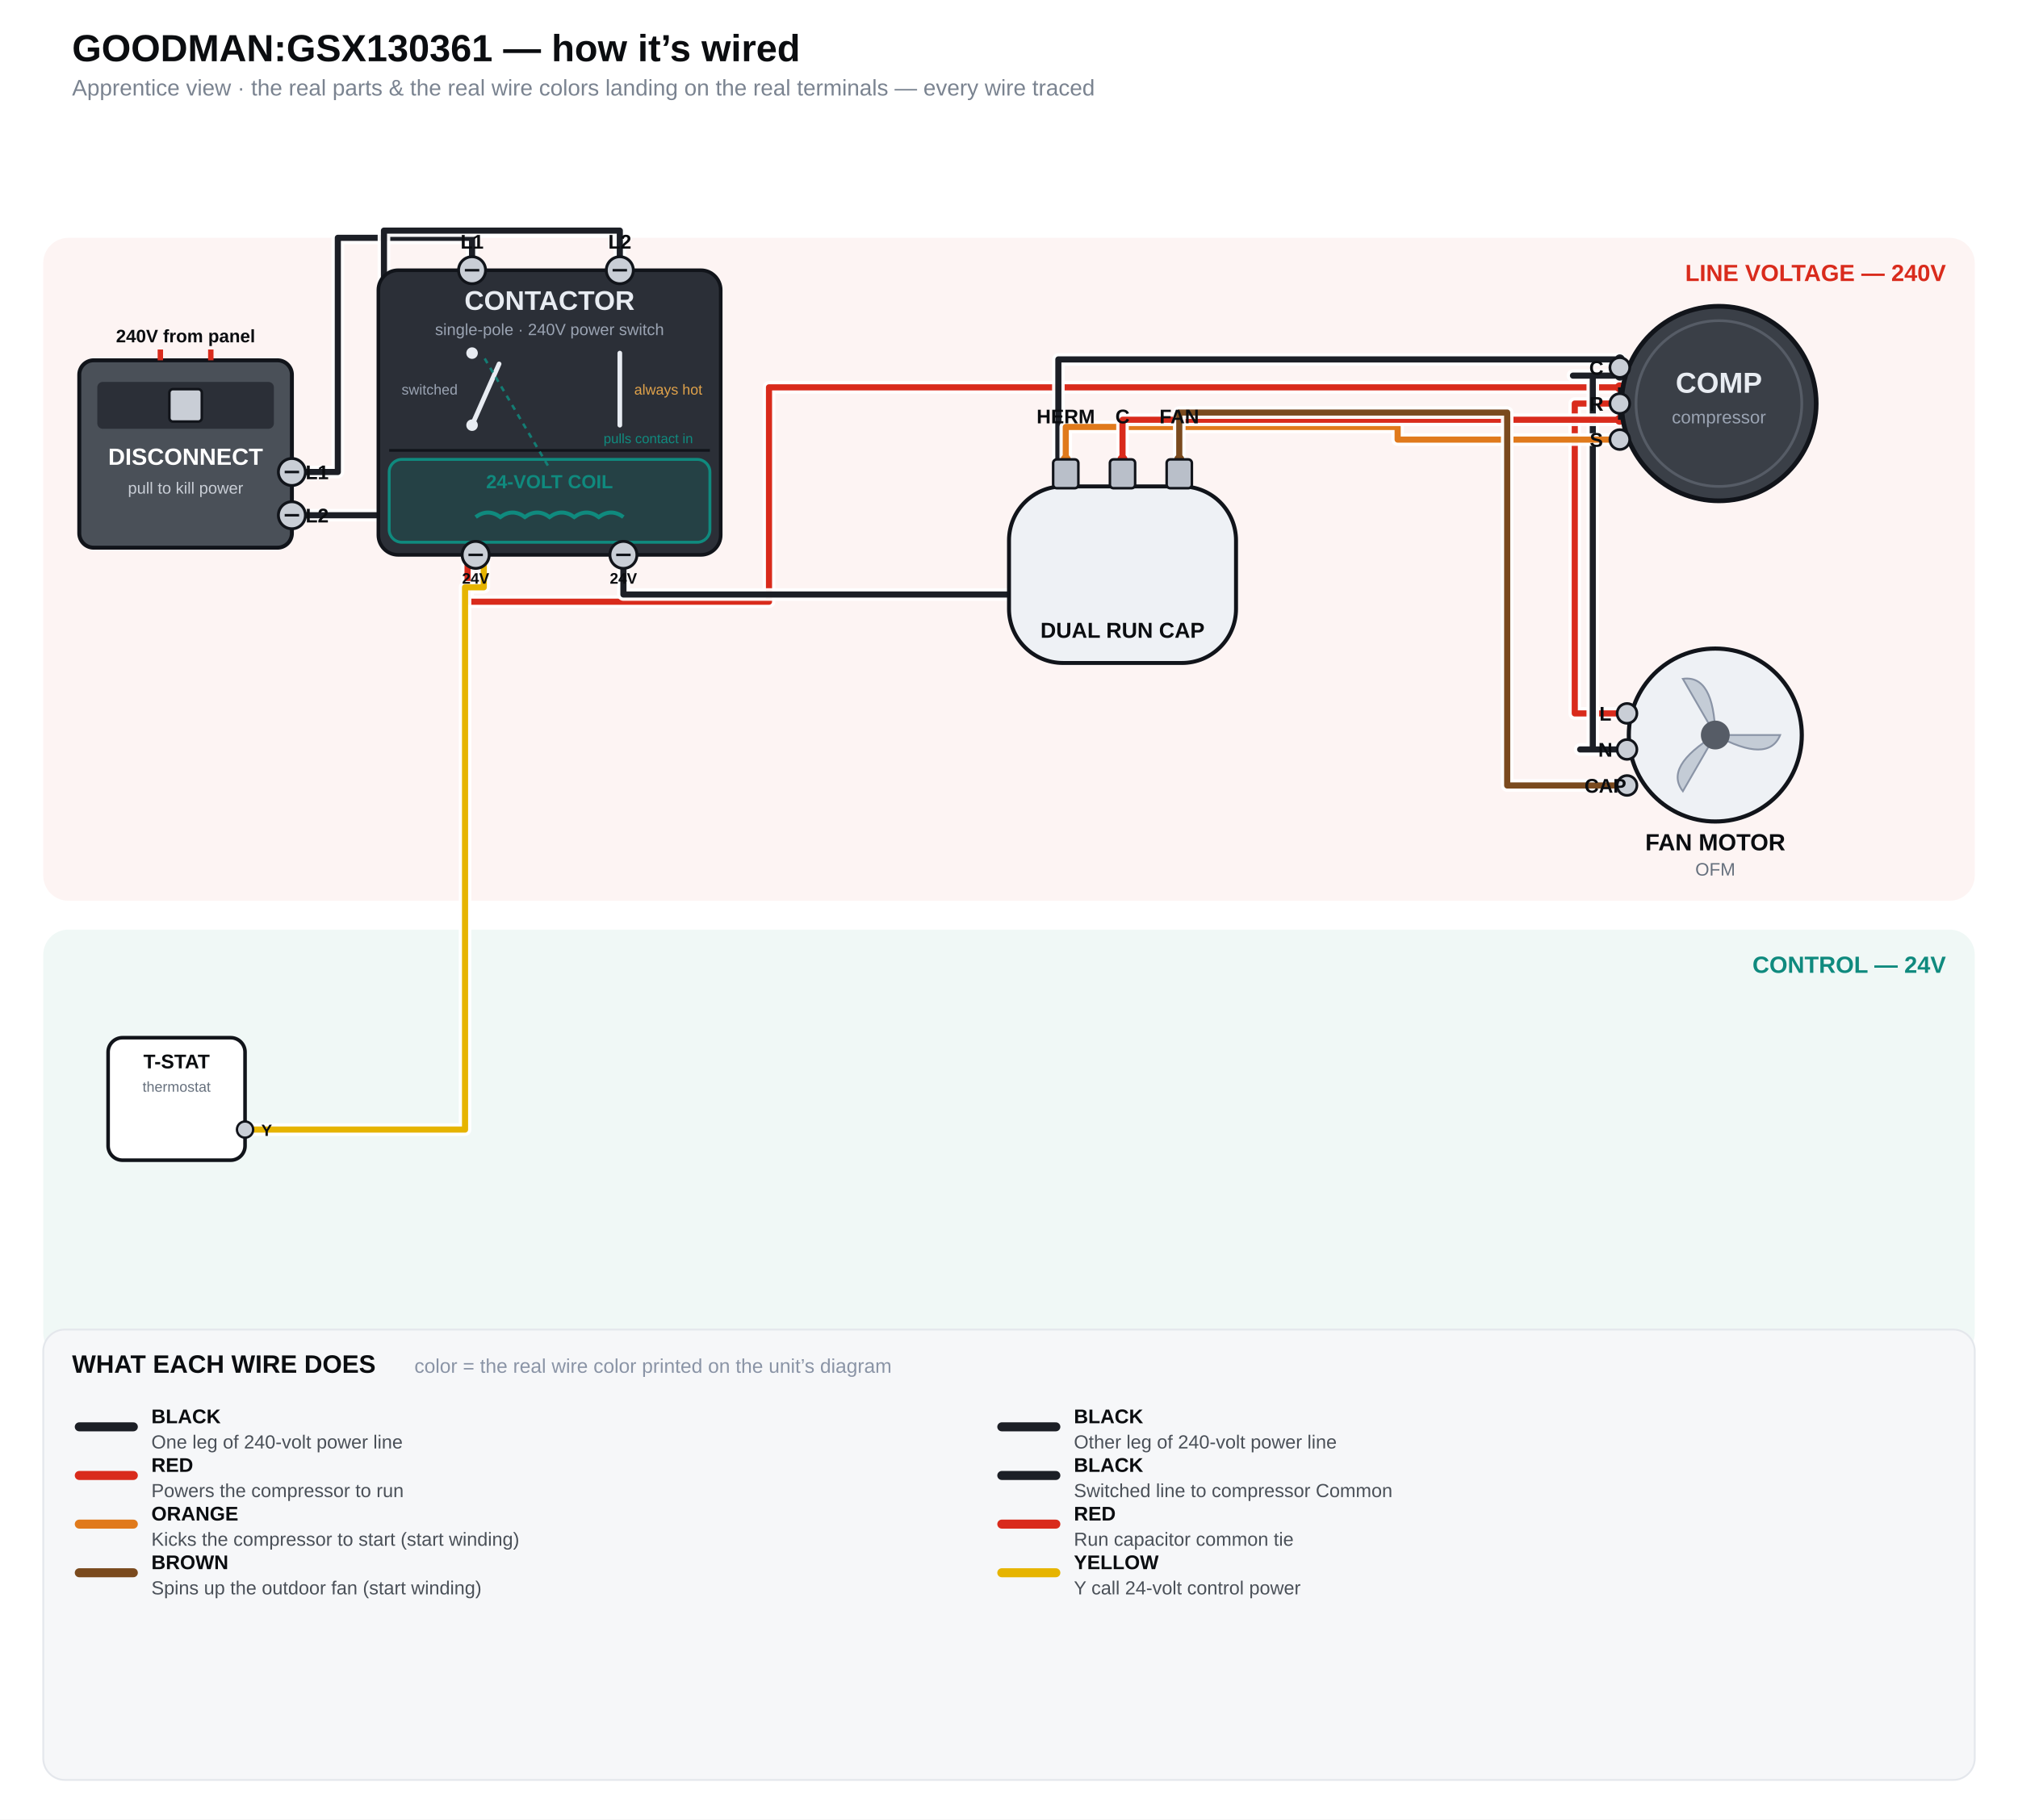
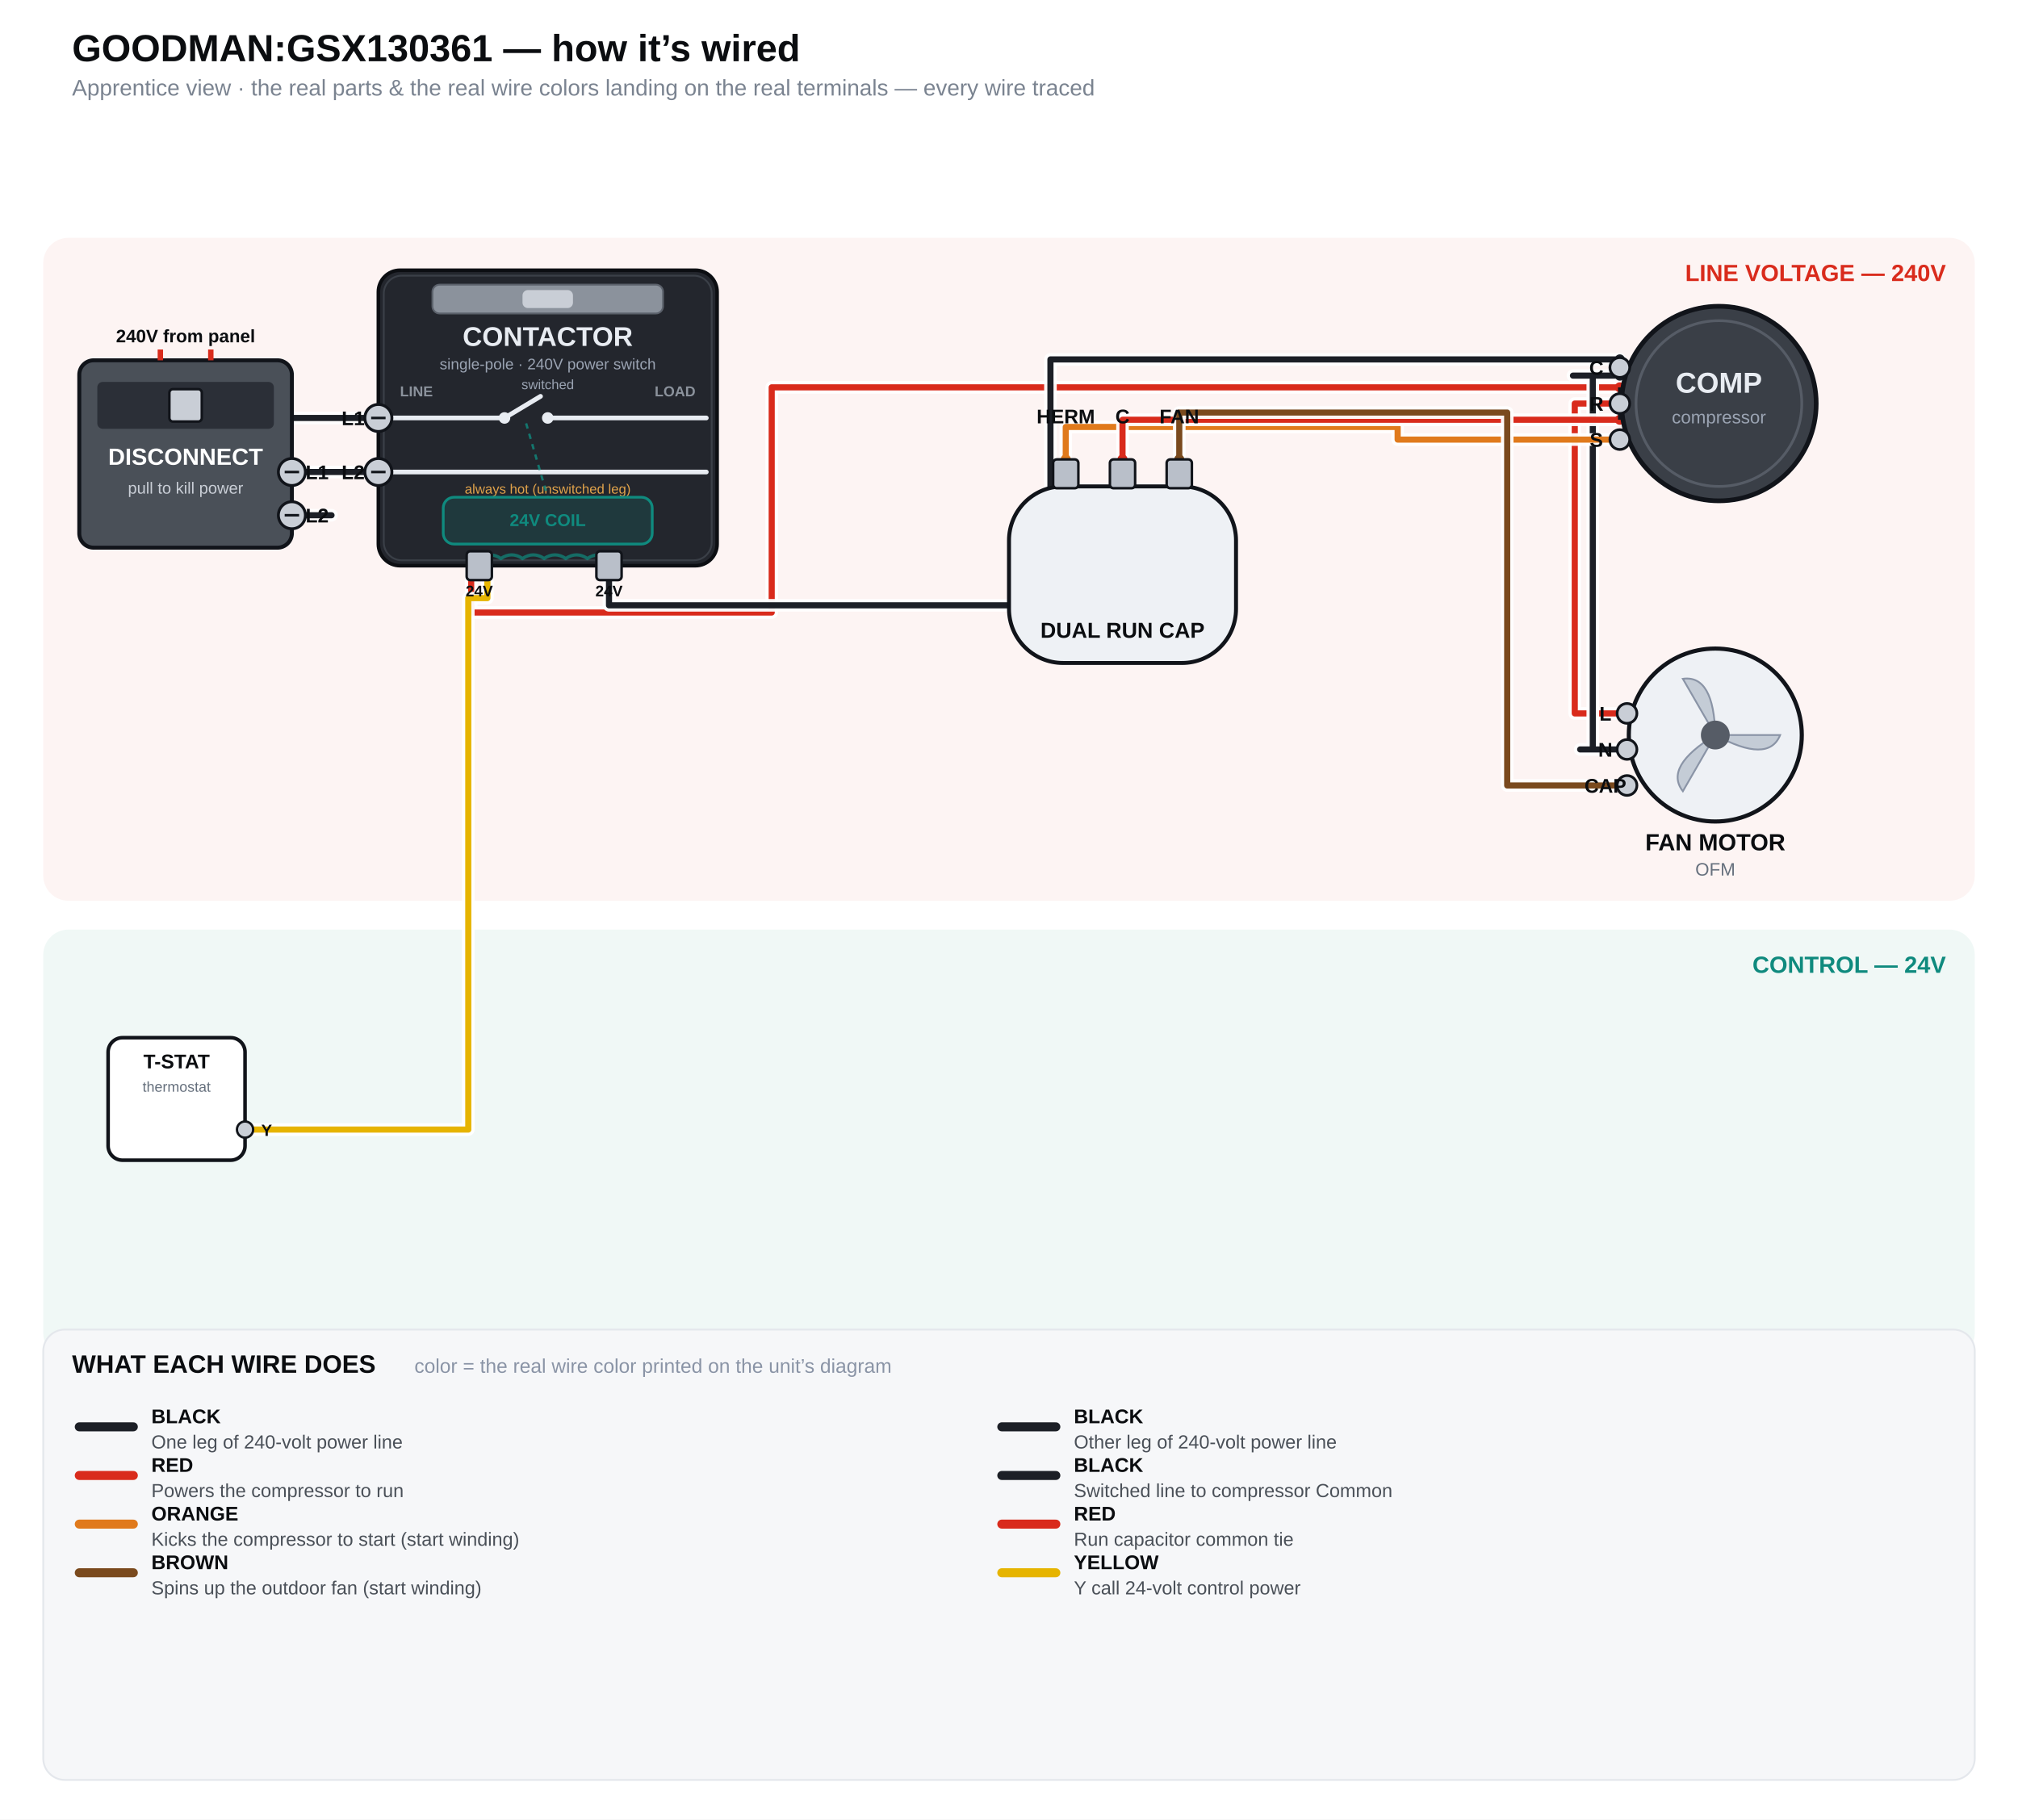
<svg xmlns="http://www.w3.org/2000/svg" width="1120" height="1010" viewBox="0 0 1120 1010" font-family="ui-sans-serif,system-ui,Arial,sans-serif">
  <rect x="0" y="0" width="1120" height="1010" fill="#ffffff" />
  <rect x="24" y="132" width="1072" height="368" rx="14" fill="#fdf4f3" />
  <rect x="24" y="516" width="1072" height="238" rx="14" fill="#f0f8f6" />
  <text x="40" y="34" font-size="21" font-weight="800" fill="#0b0d10">GOODMAN:GSX130361 — how it’s wired</text>
  <text x="40" y="53" font-size="12.5" fill="#7a8390">Apprentice view · the real parts &amp; the real wire colors landing on the real terminals — every wire traced</text>
  <text x="1080" y="156" text-anchor="end" font-size="13" font-weight="800" fill="#d92b1c">LINE VOLTAGE — 240V</text>
  <text x="1080" y="540" text-anchor="end" font-size="13" font-weight="800" fill="#0f8a7e">CONTROL — 24V</text>
-   <path d="M 162.0 262.0 L 180.0 262.0 L 187.5 262.0 L 187.5 132.0 L 262.0 132.0 L 262.0 150.0" fill="none" stroke="#ffffff" stroke-width="7" opacity="0.95" stroke-linejoin="round" stroke-linecap="round" />
-   <path data-conn="WHIP/L1|CONTACTOR/L1" d="M 162.0 262.0 L 180.0 262.0 L 187.5 262.0 L 187.5 132.0 L 262.0 132.0 L 262.0 150.0" fill="none" stroke="#1c1f26" stroke-width="3.4" stroke-linejoin="round" stroke-linecap="round" />
+   <path d="M 162.0 262.0 L 180.0 262.0 L 150.0 262.0 L 150.0 232.0 L 192.0 232.0 L 210.0 232.0" fill="none" stroke="#ffffff" stroke-width="7" opacity="0.95" stroke-linejoin="round" stroke-linecap="round" />
+   <path data-conn="WHIP/L1|CONTACTOR/L1" d="M 162.0 262.0 L 180.0 262.0 L 150.0 262.0 L 150.0 232.0 L 192.0 232.0 L 210.0 232.0" fill="none" stroke="#1c1f26" stroke-width="3.4" stroke-linejoin="round" stroke-linecap="round" />
  <circle cx="162.0" cy="262.0" r="2.8" fill="#1c1f26" />
-   <circle cx="262.0" cy="150.0" r="2.8" fill="#1c1f26" />
-   <path d="M 162.0 286.0 L 184.0 286.0 L 213.1 286.0 L 213.1 128.0 L 344.0 128.0 L 344.0 150.0" fill="none" stroke="#ffffff" stroke-width="7" opacity="0.95" stroke-linejoin="round" stroke-linecap="round" />
-   <path data-conn="WHIP/L2|CONTACTOR/L2" d="M 162.0 286.0 L 184.0 286.0 L 213.1 286.0 L 213.1 128.0 L 344.0 128.0 L 344.0 150.0" fill="none" stroke="#1c1f26" stroke-width="3.4" stroke-linejoin="round" stroke-linecap="round" />
+   <circle cx="210.0" cy="232.0" r="2.8" fill="#1c1f26" />
+   <path d="M 162.0 286.0 L 184.0 286.0 L 159.0 286.0 L 159.0 262.0 L 188.0 262.0 L 210.0 262.0" fill="none" stroke="#ffffff" stroke-width="7" opacity="0.95" stroke-linejoin="round" stroke-linecap="round" />
+   <path data-conn="WHIP/L2|CONTACTOR/L2" d="M 162.0 286.0 L 184.0 286.0 L 159.0 286.0 L 159.0 262.0 L 188.0 262.0 L 210.0 262.0" fill="none" stroke="#1c1f26" stroke-width="3.4" stroke-linejoin="round" stroke-linecap="round" />
  <circle cx="162.0" cy="286.0" r="2.8" fill="#1c1f26" />
-   <circle cx="344.0" cy="150.0" r="2.8" fill="#1c1f26" />
-   <path d="M 259.5 308.0 L 259.5 334.0 L 426.8 334.0 L 426.8 215.0 L 873.0 215.0 L 899.0 215.0" fill="none" stroke="#ffffff" stroke-width="7" opacity="0.95" stroke-linejoin="round" stroke-linecap="round" />
-   <path data-conn="CONTACTOR/T1|COMP/R" d="M 259.5 308.0 L 259.5 334.0 L 426.8 334.0 L 426.8 215.0 L 873.0 215.0 L 899.0 215.0" fill="none" stroke="#d92b1c" stroke-width="3.4" stroke-linejoin="round" stroke-linecap="round" />
-   <circle cx="259.5" cy="308.0" r="2.8" fill="#d92b1c" />
+   <circle cx="210.0" cy="262.0" r="2.8" fill="#1c1f26" />
+   <path d="M 261.5 314.0 L 261.5 340.0 L 428.3 340.0 L 428.3 215.0 L 873.0 215.0 L 899.0 215.0" fill="none" stroke="#ffffff" stroke-width="7" opacity="0.95" stroke-linejoin="round" stroke-linecap="round" />
+   <path data-conn="CONTACTOR/T1|COMP/R" d="M 261.5 314.0 L 261.5 340.0 L 428.3 340.0 L 428.3 215.0 L 873.0 215.0 L 899.0 215.0" fill="none" stroke="#d92b1c" stroke-width="3.4" stroke-linejoin="round" stroke-linecap="round" />
+   <circle cx="261.5" cy="314.0" r="2.8" fill="#d92b1c" />
  <circle cx="899.0" cy="215.0" r="2.8" fill="#d92b1c" />
  <path d="M 899.0 224.0 L 881.0 224.0 L 874.0 224.0 L 874.0 396.0 L 885.0 396.0 L 903.0 396.0" fill="none" stroke="#ffffff" stroke-width="7" opacity="0.95" stroke-linejoin="round" stroke-linecap="round" />
  <path data-conn="COMP/R|OFM/L" d="M 899.0 224.0 L 881.0 224.0 L 874.0 224.0 L 874.0 396.0 L 885.0 396.0 L 903.0 396.0" fill="none" stroke="#d92b1c" stroke-width="3.4" stroke-linejoin="round" stroke-linecap="round" />
  <circle cx="899.0" cy="224.0" r="2.8" fill="#d92b1c" />
  <circle cx="903.0" cy="396.0" r="2.8" fill="#d92b1c" />
-   <path d="M 346.0 308.0 L 346.0 330.0 L 587.4 330.0 L 587.4 199.5 L 877.0 199.5 L 899.0 199.5" fill="none" stroke="#ffffff" stroke-width="7" opacity="0.95" stroke-linejoin="round" stroke-linecap="round" />
-   <path data-conn="CONTACTOR/T2|COMP/C" d="M 346.0 308.0 L 346.0 330.0 L 587.4 330.0 L 587.4 199.5 L 877.0 199.5 L 899.0 199.5" fill="none" stroke="#1c1f26" stroke-width="3.4" stroke-linejoin="round" stroke-linecap="round" />
-   <circle cx="346.0" cy="308.0" r="2.8" fill="#1c1f26" />
+   <path d="M 338.0 314.0 L 338.0 336.0 L 583.0 336.0 L 583.0 199.5 L 877.0 199.5 L 899.0 199.5" fill="none" stroke="#ffffff" stroke-width="7" opacity="0.95" stroke-linejoin="round" stroke-linecap="round" />
+   <path data-conn="CONTACTOR/T2|COMP/C" d="M 338.0 314.0 L 338.0 336.0 L 583.0 336.0 L 583.0 199.5 L 877.0 199.5 L 899.0 199.5" fill="none" stroke="#1c1f26" stroke-width="3.4" stroke-linejoin="round" stroke-linecap="round" />
+   <circle cx="338.0" cy="314.0" r="2.8" fill="#1c1f26" />
  <circle cx="899.0" cy="199.5" r="2.8" fill="#1c1f26" />
  <path d="M 899.0 208.5 L 873.0 208.5 L 884.0 208.5 L 884.0 416.0 L 877.0 416.0 L 903.0 416.0" fill="none" stroke="#ffffff" stroke-width="7" opacity="0.95" stroke-linejoin="round" stroke-linecap="round" />
  <path data-conn="COMP/C|OFM/N" d="M 899.0 208.5 L 873.0 208.5 L 884.0 208.5 L 884.0 416.0 L 877.0 416.0 L 903.0 416.0" fill="none" stroke="#1c1f26" stroke-width="3.4" stroke-linejoin="round" stroke-linecap="round" />
  <circle cx="899.0" cy="208.5" r="2.8" fill="#1c1f26" />
  <circle cx="903.0" cy="416.0" r="2.8" fill="#1c1f26" />
  <path d="M 899.0 244.0 L 881.0 244.0 L 775.7 244.0 L 775.7 237.0 L 591.5 237.0 L 591.5 255.0" fill="none" stroke="#ffffff" stroke-width="7" opacity="0.95" stroke-linejoin="round" stroke-linecap="round" />
  <path data-conn="COMP/S|CAP/HERM" d="M 899.0 244.0 L 881.0 244.0 L 775.7 244.0 L 775.7 237.0 L 591.5 237.0 L 591.5 255.0" fill="none" stroke="#e07a1c" stroke-width="3.4" stroke-linejoin="round" stroke-linecap="round" />
  <circle cx="899.0" cy="244.0" r="2.8" fill="#e07a1c" />
  <circle cx="591.5" cy="255.0" r="2.8" fill="#e07a1c" />
  <path d="M 623.0 255.0 L 623.0 233.0 L 807.7 233.0 L 807.7 233.0 L 877.0 233.0 L 899.0 233.0" fill="none" stroke="#ffffff" stroke-width="7" opacity="0.95" stroke-linejoin="round" stroke-linecap="round" />
  <path data-conn="CAP/C|COMP/R" d="M 623.0 255.0 L 623.0 233.0 L 807.7 233.0 L 807.7 233.0 L 877.0 233.0 L 899.0 233.0" fill="none" stroke="#d92b1c" stroke-width="3.4" stroke-linejoin="round" stroke-linecap="round" />
  <circle cx="623.0" cy="255.0" r="2.8" fill="#d92b1c" />
  <circle cx="899.0" cy="233.0" r="2.8" fill="#d92b1c" />
  <path d="M 903.0 436.0 L 877.0 436.0 L 836.5 436.0 L 836.5 229.0 L 654.5 229.0 L 654.5 255.0" fill="none" stroke="#ffffff" stroke-width="7" opacity="0.95" stroke-linejoin="round" stroke-linecap="round" />
  <path data-conn="OFM/CAP|CAP/FAN" d="M 903.0 436.0 L 877.0 436.0 L 836.5 436.0 L 836.5 229.0 L 654.5 229.0 L 654.5 255.0" fill="none" stroke="#7a4a1e" stroke-width="3.4" stroke-linejoin="round" stroke-linecap="round" />
  <circle cx="903.0" cy="436.0" r="2.8" fill="#7a4a1e" />
  <circle cx="654.5" cy="255.0" r="2.8" fill="#7a4a1e" />
-   <path d="M 136.0 627.0 L 154.0 627.0 L 258.1 627.0 L 258.1 326.0 L 268.5 326.0 L 268.5 308.0" fill="none" stroke="#ffffff" stroke-width="7" opacity="0.95" stroke-linejoin="round" stroke-linecap="round" />
-   <path data-conn="TSTAT/Y|CONTACTOR/A1" d="M 136.0 627.0 L 154.0 627.0 L 258.1 627.0 L 258.1 326.0 L 268.5 326.0 L 268.5 308.0" fill="none" stroke="#e6b400" stroke-width="3.4" stroke-linejoin="round" stroke-linecap="round" />
+   <path d="M 136.0 627.0 L 154.0 627.0 L 259.9 627.0 L 259.9 332.0 L 270.5 332.0 L 270.5 314.0" fill="none" stroke="#ffffff" stroke-width="7" opacity="0.95" stroke-linejoin="round" stroke-linecap="round" />
+   <path data-conn="TSTAT/Y|CONTACTOR/A1" d="M 136.0 627.0 L 154.0 627.0 L 259.9 627.0 L 259.9 332.0 L 270.5 332.0 L 270.5 314.0" fill="none" stroke="#e6b400" stroke-width="3.4" stroke-linejoin="round" stroke-linecap="round" />
  <circle cx="136.0" cy="627.0" r="2.8" fill="#e6b400" />
-   <circle cx="268.5" cy="308.0" r="2.8" fill="#e6b400" />
-   <line x1="259.5" y1="308.0" x2="268.5" y2="308.0" stroke="#11141a" stroke-width="2" />
-   <circle cx="264.0" cy="308.0" r="4.5" fill="#11141a" />
+   <circle cx="270.5" cy="314.0" r="2.8" fill="#e6b400" />
+   <line x1="261.5" y1="314.0" x2="270.5" y2="314.0" stroke="#11141a" stroke-width="2" />
+   <circle cx="266.0" cy="314.0" r="4.5" fill="#11141a" />
  <line x1="899.0" y1="215.0" x2="899.0" y2="233.0" stroke="#11141a" stroke-width="2" />
  <circle cx="899.0" cy="224.0" r="4.5" fill="#11141a" />
  <line x1="899.0" y1="199.5" x2="899.0" y2="208.5" stroke="#11141a" stroke-width="2" />
  <circle cx="899.0" cy="204.0" r="4.5" fill="#11141a" />
  <g data-part="WHIP">
    <rect x="44.0" y="200.0" width="118" height="104" rx="8" fill="#4a5058" stroke="#11141a" stroke-width="2.2" />
    <rect x="54.0" y="212.0" width="98" height="26" rx="3" fill="#2b2f37" />
    <rect x="94.0" y="216.0" width="18" height="18" rx="2" fill="#c9ced6" stroke="#11141a" stroke-width="1.4" />
    <text x="103.0" y="258.0" text-anchor="middle" font-size="13" font-weight="800" fill="#fff">DISCONNECT</text>
    <text x="103.0" y="274.0" text-anchor="middle" font-size="9" fill="#c9ced6">pull to kill power</text>
    <text x="103.0" y="190.0" text-anchor="middle" font-size="10" font-weight="700" fill="#0b0d10">240V from panel</text>
    <line x1="89.0" y1="200.0" x2="89.0" y2="194.0" stroke="#d92b1c" stroke-width="3" />
    <line x1="117.0" y1="200.0" x2="117.0" y2="194.0" stroke="#d92b1c" stroke-width="3" />
    <circle cx="162.0" cy="262.0" r="7.5" fill="#c9ced6" stroke="#11141a" stroke-width="1.6" />
    <line x1="158.0" y1="262.0" x2="166.0" y2="262.0" stroke="#11141a" stroke-width="1.4" />
    <text x="176.0" y="266.0" text-anchor="middle" font-size="11" font-weight="700" fill="#0b0d10">L1</text>
    <circle cx="162.0" cy="286.0" r="7.5" fill="#c9ced6" stroke="#11141a" stroke-width="1.6" />
    <line x1="158.0" y1="286.0" x2="166.0" y2="286.0" stroke="#11141a" stroke-width="1.4" />
    <text x="176.0" y="290.0" text-anchor="middle" font-size="11" font-weight="700" fill="#0b0d10">L2</text>
  </g>
  <g data-part="CONTACTOR">
-     <rect x="210.0" y="150.0" width="190" height="158" rx="11" fill="#2b2f37" stroke="#11141a" stroke-width="2" />
-     <text x="305.0" y="172.0" text-anchor="middle" font-size="15" font-weight="800" fill="#e8ecf2">CONTACTOR</text>
-     <text x="305.0" y="186.0" text-anchor="middle" font-size="9" fill="#9aa3b2">single-pole · 240V power switch</text>
-     <circle cx="262.0" cy="196.0" r="3.2" fill="#e8ecf2" />
-     <circle cx="262.0" cy="236.0" r="3.2" fill="#e8ecf2" />
-     <line x1="262.0" y1="236.0" x2="277.0" y2="202.0" stroke="#e8ecf2" stroke-width="2.6" stroke-linecap="round" />
-     <text x="254.0" y="219.0" text-anchor="end" font-size="8" fill="#9aa3b2">switched</text>
-     <line x1="344.0" y1="196.0" x2="344.0" y2="236.0" stroke="#e8ecf2" stroke-width="2.6" stroke-linecap="round" />
-     <text x="352.0" y="219.0" font-size="8" fill="#e0a24a">always hot</text>
-     <line x1="216.0" y1="250.0" x2="394.0" y2="250.0" stroke="#11141a" stroke-width="1.5" />
-     <rect x="216.0" y="255.0" width="178" height="46" rx="7" fill="#0f8a7e" fill-opacity="0.20" stroke="#0f8a7e" stroke-width="1.6" />
-     <text x="305.0" y="271.0" text-anchor="middle" font-size="10.5" font-weight="800" fill="#0f8a7e">24-VOLT COIL</text>
-     <path d="M 264.0 287.0 Q 270.8 282.0 277.7 287.0 Q 284.5 282.0 291.3 287.0 Q 298.2 282.0 305.0 287.0 Q 311.8 282.0 318.7 287.0 Q 325.5 282.0 332.3 287.0 Q 339.2 282.0 346.0 287.0" fill="none" stroke="#0f8a7e" stroke-width="2.2" />
-     <line x1="269.0" y1="199.0" x2="305.0" y2="260.0" stroke="#0f8a7e" stroke-width="1.4" stroke-dasharray="3 3" opacity="0.85" />
-     <text x="335.0" y="246.0" font-size="7.5" fill="#0f8a7e">pulls contact in</text>
-     <circle cx="262.0" cy="150.0" r="7.5" fill="#c9ced6" stroke="#11141a" stroke-width="1.6" />
-     <line x1="258.0" y1="150.0" x2="266.0" y2="150.0" stroke="#11141a" stroke-width="1.4" />
-     <text x="262.0" y="138.0" text-anchor="middle" font-size="11" font-weight="700" fill="#0b0d10">L1</text>
-     <circle cx="344.0" cy="150.0" r="7.5" fill="#c9ced6" stroke="#11141a" stroke-width="1.6" />
-     <line x1="340.0" y1="150.0" x2="348.0" y2="150.0" stroke="#11141a" stroke-width="1.4" />
-     <text x="344.0" y="138.0" text-anchor="middle" font-size="11" font-weight="700" fill="#0b0d10">L2</text>
-     <circle cx="264.0" cy="308.0" r="7.5" fill="#c9ced6" stroke="#11141a" stroke-width="1.6" />
-     <line x1="260.0" y1="308.0" x2="268.0" y2="308.0" stroke="#11141a" stroke-width="1.4" />
-     <text x="264.0" y="324.0" text-anchor="middle" font-size="8.5" font-weight="700" fill="#0b0d10">24V</text>
-     <circle cx="346.0" cy="308.0" r="7.5" fill="#c9ced6" stroke="#11141a" stroke-width="1.6" />
-     <line x1="342.0" y1="308.0" x2="350.0" y2="308.0" stroke="#11141a" stroke-width="1.4" />
-     <text x="346.0" y="324.0" text-anchor="middle" font-size="8.5" font-weight="700" fill="#0b0d10">24V</text>
+     <rect x="210.0" y="150.0" width="188" height="164" rx="12" fill="#23262d" stroke="#0c0e12" stroke-width="2" />
+     <rect x="213.0" y="153.0" width="182" height="158" rx="10" fill="none" stroke="#3a3f47" stroke-width="1" />
+     <rect x="240.0" y="158.0" width="128" height="16" rx="4" fill="#8b929c" stroke="#5b616b" stroke-width="1" />
+     <rect x="290.0" y="161.0" width="28" height="10" rx="3" fill="#c9ced6" />
+     <text x="304.0" y="192.0" text-anchor="middle" font-size="15" font-weight="800" fill="#e8ecf2">CONTACTOR</text>
+     <text x="304.0" y="205.0" text-anchor="middle" font-size="8.5" fill="#9aa3b2">single-pole · 240V power switch</text>
+     <text x="222.0" y="220.0" font-size="8" font-weight="700" fill="#8b929c">LINE</text>
+     <text x="386.0" y="220.0" text-anchor="end" font-size="8" font-weight="700" fill="#8b929c">LOAD</text>
+     <line x1="216.0" y1="232.0" x2="280.0" y2="232.0" stroke="#e8ecf2" stroke-width="2.6" stroke-linecap="round" />
+     <circle cx="280.0" cy="232.0" r="3.2" fill="#e8ecf2" />
+     <line x1="280.0" y1="232.0" x2="300.0" y2="220.0" stroke="#e8ecf2" stroke-width="2.6" stroke-linecap="round" />
+     <circle cx="304.0" cy="232.0" r="3.2" fill="#e8ecf2" />
+     <line x1="304.0" y1="232.0" x2="392.0" y2="232.0" stroke="#e8ecf2" stroke-width="2.6" stroke-linecap="round" />
+     <text x="304.0" y="216.0" text-anchor="middle" font-size="7.5" fill="#9aa3b2">switched</text>
+     <line x1="216.0" y1="262.0" x2="392.0" y2="262.0" stroke="#e8ecf2" stroke-width="2.6" stroke-linecap="round" />
+     <text x="304.0" y="274.0" text-anchor="middle" font-size="7.5" fill="#e0a24a">always hot (unswitched leg)</text>
+     <rect x="246.0" y="276.0" width="116" height="26" rx="6" fill="#0f8a7e" fill-opacity="0.20" stroke="#0f8a7e" stroke-width="1.5" />
+     <text x="304.0" y="292.0" text-anchor="middle" font-size="9.5" font-weight="800" fill="#0f8a7e">24V COIL</text>
+     <path d="M 266.0 310.0 Q 272.0 306.0 278.0 310.0 Q 284.0 306.0 290.0 310.0 Q 296.0 306.0 302.0 310.0 Q 308.0 306.0 314.0 310.0 Q 320.0 306.0 326.0 310.0 Q 332.0 306.0 338.0 310.0" fill="none" stroke="#0f8a7e" stroke-width="1.8" opacity="0.7" />
+     <line x1="292.0" y1="235.0" x2="304.0" y2="276.0" stroke="#0f8a7e" stroke-width="1.3" stroke-dasharray="3 3" opacity="0.8" />
+     <circle cx="210.0" cy="232.0" r="7.5" fill="#c9ced6" stroke="#11141a" stroke-width="1.6" />
+     <line x1="206.0" y1="232.0" x2="214.0" y2="232.0" stroke="#11141a" stroke-width="1.4" />
+     <text x="196.0" y="236.0" text-anchor="middle" font-size="11" font-weight="700" fill="#0b0d10">L1</text>
+     <circle cx="210.0" cy="262.0" r="7.5" fill="#c9ced6" stroke="#11141a" stroke-width="1.6" />
+     <line x1="206.0" y1="262.0" x2="214.0" y2="262.0" stroke="#11141a" stroke-width="1.4" />
+     <text x="196.0" y="266.0" text-anchor="middle" font-size="11" font-weight="700" fill="#0b0d10">L2</text>
+     <rect x="259.0" y="306.0" width="14" height="16" rx="2" fill="#b9bfc9" stroke="#11141a" stroke-width="1.4" />
+     <text x="266.0" y="331.0" text-anchor="middle" font-size="8.5" font-weight="700" fill="#0b0d10">24V</text>
+     <rect x="331.0" y="306.0" width="14" height="16" rx="2" fill="#b9bfc9" stroke="#11141a" stroke-width="1.4" />
+     <text x="338.0" y="331.0" text-anchor="middle" font-size="8.5" font-weight="700" fill="#0b0d10">24V</text>
  </g>
  <g data-part="COMP">
    <circle cx="954.0" cy="224.0" r="54" fill="#3a3f47" stroke="#11141a" stroke-width="2.6" />
    <circle cx="954.0" cy="224.0" r="46" fill="none" stroke="#565c66" stroke-width="1.5" />
    <text x="954.0" y="218.0" text-anchor="middle" font-size="16" font-weight="800" fill="#e8ecf2">COMP</text>
    <text x="954.0" y="235.0" text-anchor="middle" font-size="10" fill="#9aa3b2">compressor</text>
    <circle cx="899.0" cy="204.0" r="5.5" fill="#c9ced6" stroke="#11141a" stroke-width="1.5" />
    <text x="886.0" y="208.0" text-anchor="middle" font-size="11" font-weight="700" fill="#0b0d10">C</text>
    <circle cx="899.0" cy="224.0" r="5.5" fill="#c9ced6" stroke="#11141a" stroke-width="1.5" />
    <text x="886.0" y="228.0" text-anchor="middle" font-size="11" font-weight="700" fill="#0b0d10">R</text>
    <circle cx="899.0" cy="244.0" r="5.5" fill="#c9ced6" stroke="#11141a" stroke-width="1.5" />
    <text x="886.0" y="248.0" text-anchor="middle" font-size="11" font-weight="700" fill="#0b0d10">S</text>
  </g>
  <g data-part="OFM">
    <circle cx="952.0" cy="408.0" r="48" fill="#eef1f5" stroke="#11141a" stroke-width="2.3" />
    <path d="M 952.0 408.0 Q 981.5 424.1 988.0 408.0 Z" fill="#c4ccd6" stroke="#8a94a6" stroke-width="1" />
    <path d="M 952.0 408.0 Q 923.3 425.5 934.0 439.2 Z" fill="#c4ccd6" stroke="#8a94a6" stroke-width="1" />
    <path d="M 952.0 408.0 Q 951.2 374.4 934.0 376.8 Z" fill="#c4ccd6" stroke="#8a94a6" stroke-width="1" />
    <circle cx="952.0" cy="408.0" r="8" fill="#565c66" />
    <text x="952.0" y="472.0" text-anchor="middle" font-size="13" font-weight="800" fill="#0b0d10">FAN MOTOR</text>
    <text x="952.0" y="486.0" text-anchor="middle" font-size="10" fill="#66707d">OFM</text>
    <circle cx="903.0" cy="396.0" r="5.5" fill="#c9ced6" stroke="#11141a" stroke-width="1.5" />
    <text x="891.0" y="400.0" text-anchor="middle" font-size="11" font-weight="700" fill="#0b0d10">L</text>
    <circle cx="903.0" cy="416.0" r="5.5" fill="#c9ced6" stroke="#11141a" stroke-width="1.5" />
    <text x="891.0" y="420.0" text-anchor="middle" font-size="11" font-weight="700" fill="#0b0d10">N</text>
    <circle cx="903.0" cy="436.0" r="5.5" fill="#c9ced6" stroke="#11141a" stroke-width="1.5" />
    <text x="891.0" y="440.0" text-anchor="middle" font-size="11" font-weight="700" fill="#0b0d10">CAP</text>
  </g>
  <g data-part="CAP">
    <rect x="560.0" y="270.0" width="126" height="98" rx="30" fill="#eef1f5" stroke="#11141a" stroke-width="2.2" />
    <text x="623.0" y="354.0" text-anchor="middle" font-size="12" font-weight="800" fill="#0b0d10">DUAL RUN CAP</text>
    <rect x="584.5" y="255.0" width="14" height="16" rx="2" fill="#b9bfc9" stroke="#11141a" stroke-width="1.4" />
    <text x="591.5" y="235.0" text-anchor="middle" font-size="11" font-weight="700" fill="#0b0d10">HERM</text>
    <rect x="616.0" y="255.0" width="14" height="16" rx="2" fill="#b9bfc9" stroke="#11141a" stroke-width="1.4" />
    <text x="623.0" y="235.0" text-anchor="middle" font-size="11" font-weight="700" fill="#0b0d10">C</text>
    <rect x="647.5" y="255.0" width="14" height="16" rx="2" fill="#b9bfc9" stroke="#11141a" stroke-width="1.4" />
    <text x="654.5" y="235.0" text-anchor="middle" font-size="11" font-weight="700" fill="#0b0d10">FAN</text>
  </g>
  <g data-part="TSTAT">
    <rect x="60.0" y="576.0" width="76" height="68" rx="8" fill="#fff" stroke="#11141a" stroke-width="2" />
    <text x="98.0" y="593.0" text-anchor="middle" font-size="11" font-weight="800" fill="#0b0d10">T-STAT</text>
    <text x="98.0" y="606.0" text-anchor="middle" font-size="8" fill="#66707d">thermostat</text>
    <circle cx="136.0" cy="627.0" r="4.5" fill="#c9ced6" stroke="#11141a" stroke-width="1.3" />
    <text x="148.0" y="630.5" text-anchor="middle" font-size="9" font-weight="700" fill="#0b0d10">Y</text>
  </g>
  <rect x="24" y="738.0" width="1072" height="250" rx="12" fill="#f6f7f9" stroke="#e4e7ec" stroke-width="1" />
  <text x="40" y="762.0" font-size="14" font-weight="800" fill="#0b0d10">WHAT EACH WIRE DOES</text>
  <text x="230" y="762.0" font-size="11" fill="#8a94a6">color = the real wire color printed on the unit’s diagram</text>
  <line x1="44.0" y1="792.0" x2="74.0" y2="792.0" stroke="#1c1f26" stroke-width="5" stroke-linecap="round" />
  <text x="84.0" y="790.0" font-size="11" font-weight="700" fill="#0b0d10">BLACK</text>
  <text x="84.0" y="804.0" font-size="10.5" fill="#4a5058">One leg of 240-volt power line</text>
  <line x1="556.0" y1="792.0" x2="586.0" y2="792.0" stroke="#1c1f26" stroke-width="5" stroke-linecap="round" />
  <text x="596.0" y="790.0" font-size="11" font-weight="700" fill="#0b0d10">BLACK</text>
  <text x="596.0" y="804.0" font-size="10.5" fill="#4a5058">Other leg of 240-volt power line</text>
  <line x1="44.0" y1="819.0" x2="74.0" y2="819.0" stroke="#d92b1c" stroke-width="5" stroke-linecap="round" />
  <text x="84.0" y="817.0" font-size="11" font-weight="700" fill="#0b0d10">RED</text>
  <text x="84.0" y="831.0" font-size="10.5" fill="#4a5058">Powers the compressor to run</text>
  <line x1="556.0" y1="819.0" x2="586.0" y2="819.0" stroke="#1c1f26" stroke-width="5" stroke-linecap="round" />
  <text x="596.0" y="817.0" font-size="11" font-weight="700" fill="#0b0d10">BLACK</text>
  <text x="596.0" y="831.0" font-size="10.5" fill="#4a5058">Switched line to compressor Common</text>
  <line x1="44.0" y1="846.0" x2="74.0" y2="846.0" stroke="#e07a1c" stroke-width="5" stroke-linecap="round" />
  <text x="84.0" y="844.0" font-size="11" font-weight="700" fill="#0b0d10">ORANGE</text>
  <text x="84.0" y="858.0" font-size="10.5" fill="#4a5058">Kicks the compressor to start (start winding)</text>
  <line x1="556.0" y1="846.0" x2="586.0" y2="846.0" stroke="#d92b1c" stroke-width="5" stroke-linecap="round" />
  <text x="596.0" y="844.0" font-size="11" font-weight="700" fill="#0b0d10">RED</text>
  <text x="596.0" y="858.0" font-size="10.5" fill="#4a5058">Run capacitor common tie</text>
  <line x1="44.0" y1="873.0" x2="74.0" y2="873.0" stroke="#7a4a1e" stroke-width="5" stroke-linecap="round" />
  <text x="84.0" y="871.0" font-size="11" font-weight="700" fill="#0b0d10">BROWN</text>
  <text x="84.0" y="885.0" font-size="10.5" fill="#4a5058">Spins up the outdoor fan (start winding)</text>
  <line x1="556.0" y1="873.0" x2="586.0" y2="873.0" stroke="#e6b400" stroke-width="5" stroke-linecap="round" />
  <text x="596.0" y="871.0" font-size="11" font-weight="700" fill="#0b0d10">YELLOW</text>
  <text x="596.0" y="885.0" font-size="10.5" fill="#4a5058">Y call 24-volt control power</text>
</svg>
